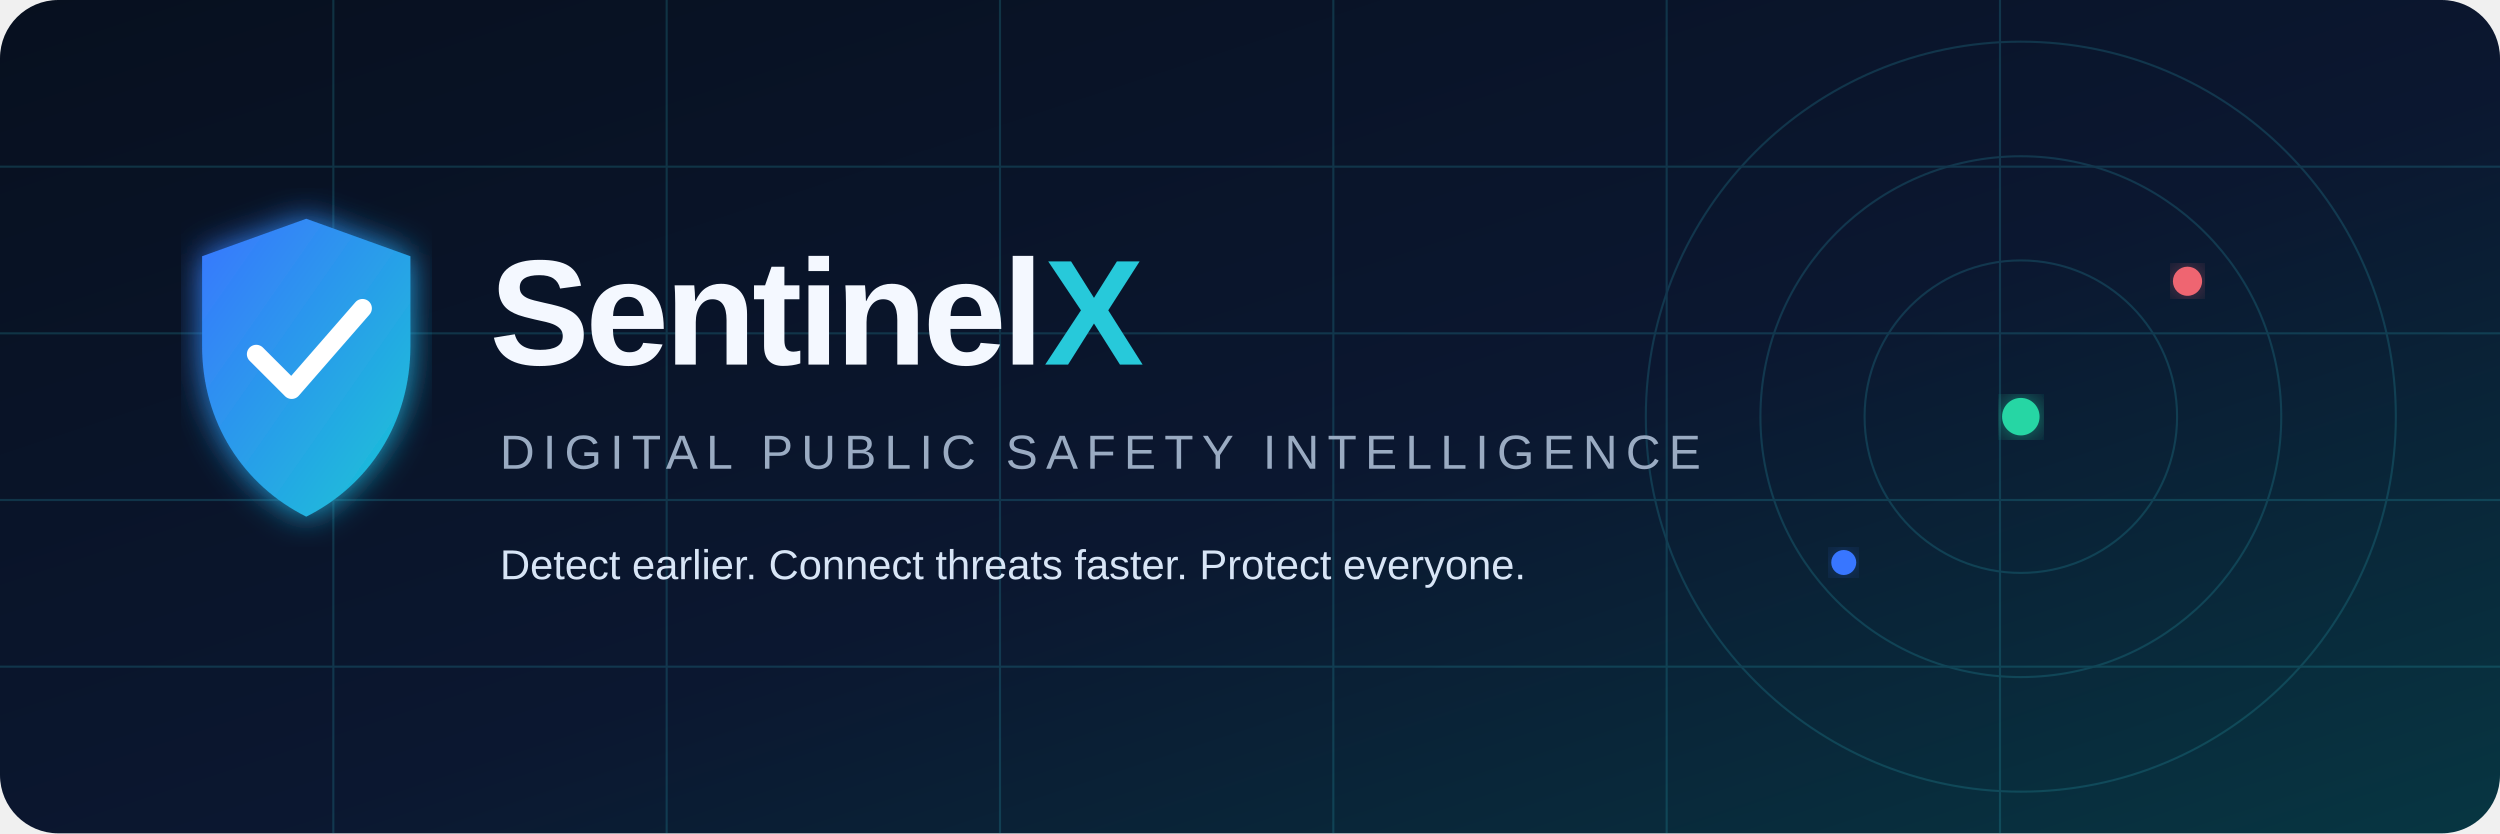
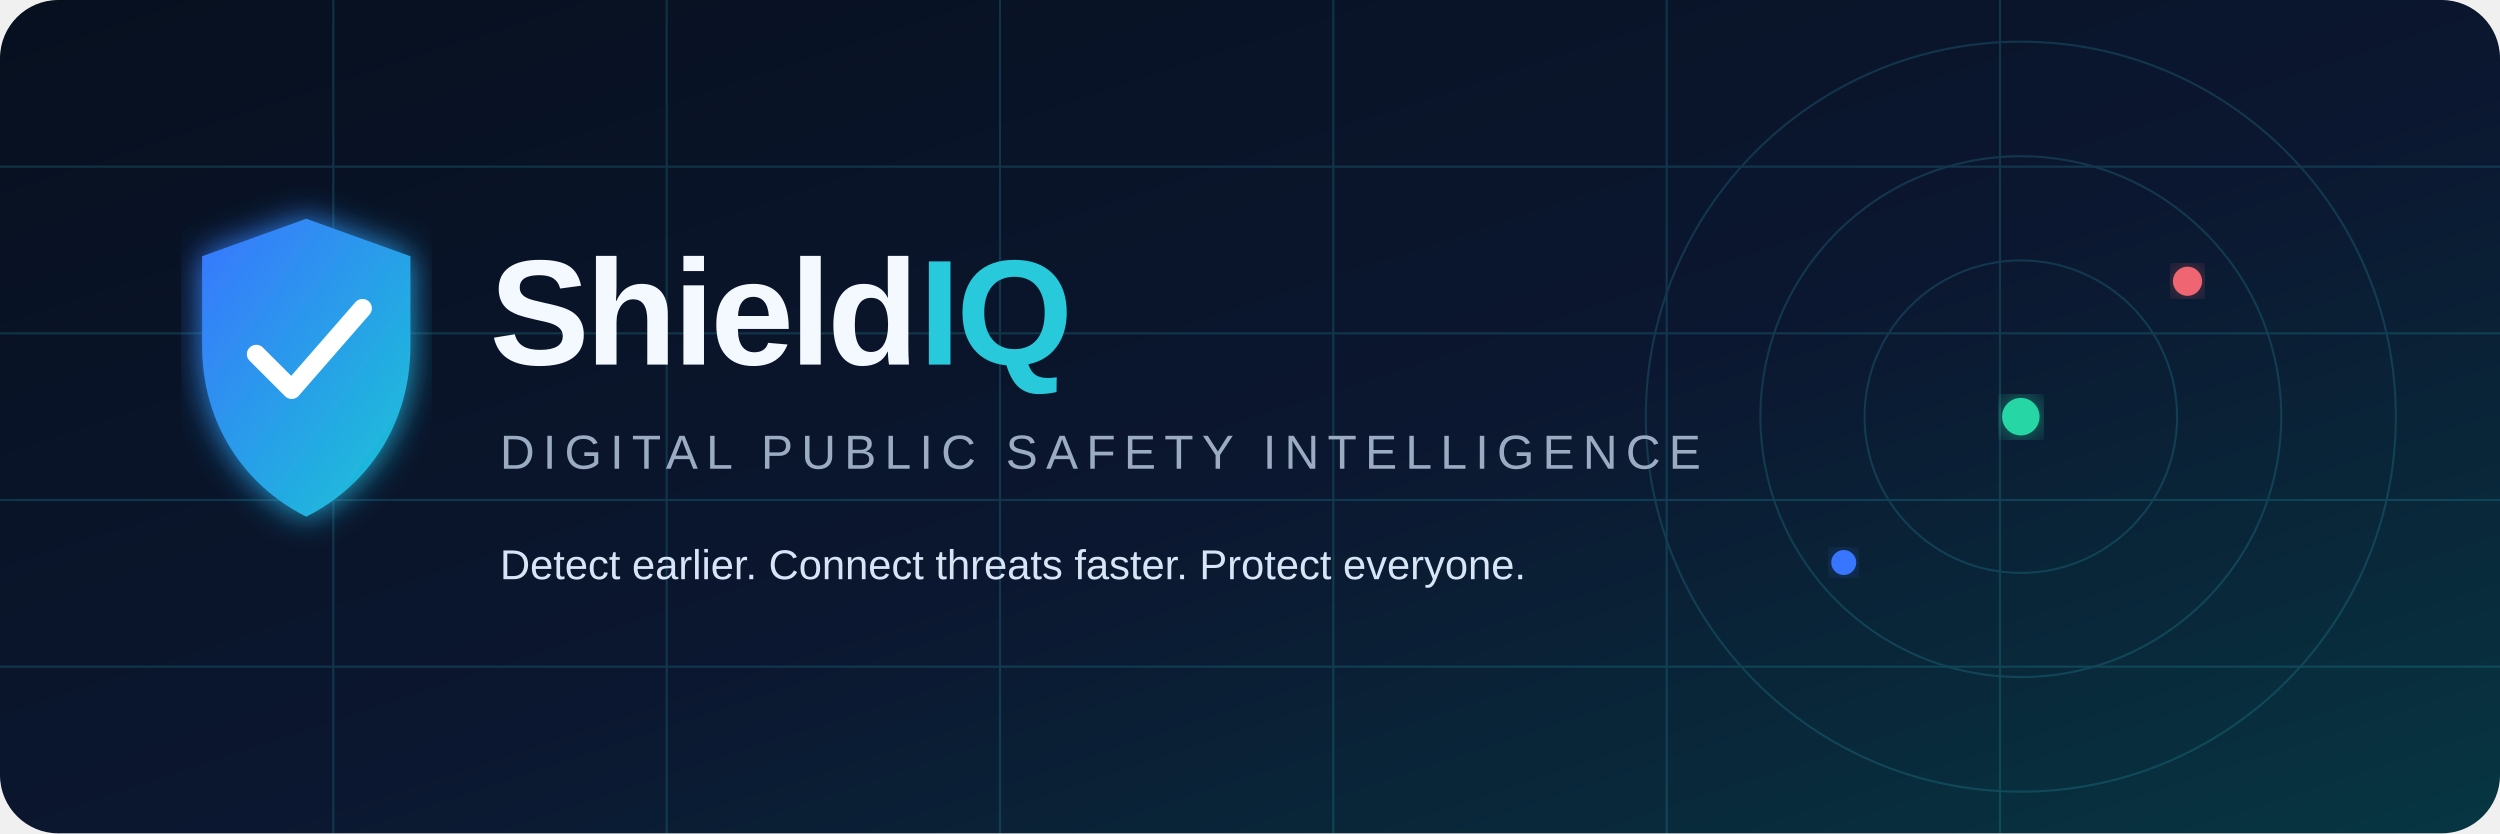
<svg xmlns="http://www.w3.org/2000/svg" width="1200" height="400" viewBox="0 0 1200 400" role="img" aria-labelledby="title desc">
  <defs>
    <linearGradient id="bg" x1="0" y1="0" x2="1" y2="1">
      <stop stop-color="#07101f" />
      <stop offset=".55" stop-color="#0b1730" />
      <stop offset="1" stop-color="#073642" />
    </linearGradient>
    <linearGradient id="accent" x1="0" y1="0" x2="1" y2="1">
      <stop stop-color="#3976ff" />
      <stop offset="1" stop-color="#19c6d4" />
    </linearGradient>
    <filter id="glow">
      <feGaussianBlur stdDeviation="8" result="b" />
      <feMerge>
        <feMergeNode in="b" />
        <feMergeNode in="SourceGraphic" />
      </feMerge>
    </filter>
  </defs>
  <rect width="1200" height="400" rx="28" fill="url(#bg)" />
  <g opacity=".18" stroke="#32c7d6" fill="none">
    <circle cx="970" cy="200" r="75" />
    <circle cx="970" cy="200" r="125" />
    <circle cx="970" cy="200" r="180" />
    <path d="M0 80H1200M0 160H1200M0 240H1200M0 320H1200M160 0V400M320 0V400M480 0V400M640 0V400M800 0V400M960 0V400" />
  </g>
  <g transform="translate(92 105)">
    <path d="M55 0 105 18v43c0 37-20 67-50 82C25 128 5 98 5 61V18Z" fill="url(#accent)" filter="url(#glow)" />
    <path d="m31 65 17 17 34-39" fill="none" stroke="#fff" stroke-width="9" stroke-linecap="round" stroke-linejoin="round" />
  </g>
-   <text x="235" y="175" fill="#f4f8ff" font-family="Arial, sans-serif" font-size="72" font-weight="800" letter-spacing="-2">Sentinel<tspan fill="#27c9da">X</tspan>
+   <text x="235" y="175" fill="#f4f8ff" font-family="Arial, sans-serif" font-size="72" font-weight="800" letter-spacing="-2">Shield<tspan fill="#27c9da">IQ</tspan>
  </text>
  <text x="240" y="225" fill="#9aabc2" font-family="Arial, sans-serif" font-size="23" letter-spacing="4">DIGITAL PUBLIC SAFETY INTELLIGENCE</text>
  <text x="240" y="278" fill="#d8e5f6" font-family="Arial, sans-serif" font-size="20">Detect earlier. Connect threats faster. Protect everyone.</text>
  <circle cx="970" cy="200" r="9" fill="#26d6a4" filter="url(#glow)" />
  <circle cx="1050" cy="135" r="7" fill="#ef6571" filter="url(#glow)" />
  <circle cx="885" cy="270" r="6" fill="#3976ff" filter="url(#glow)" />
</svg>
